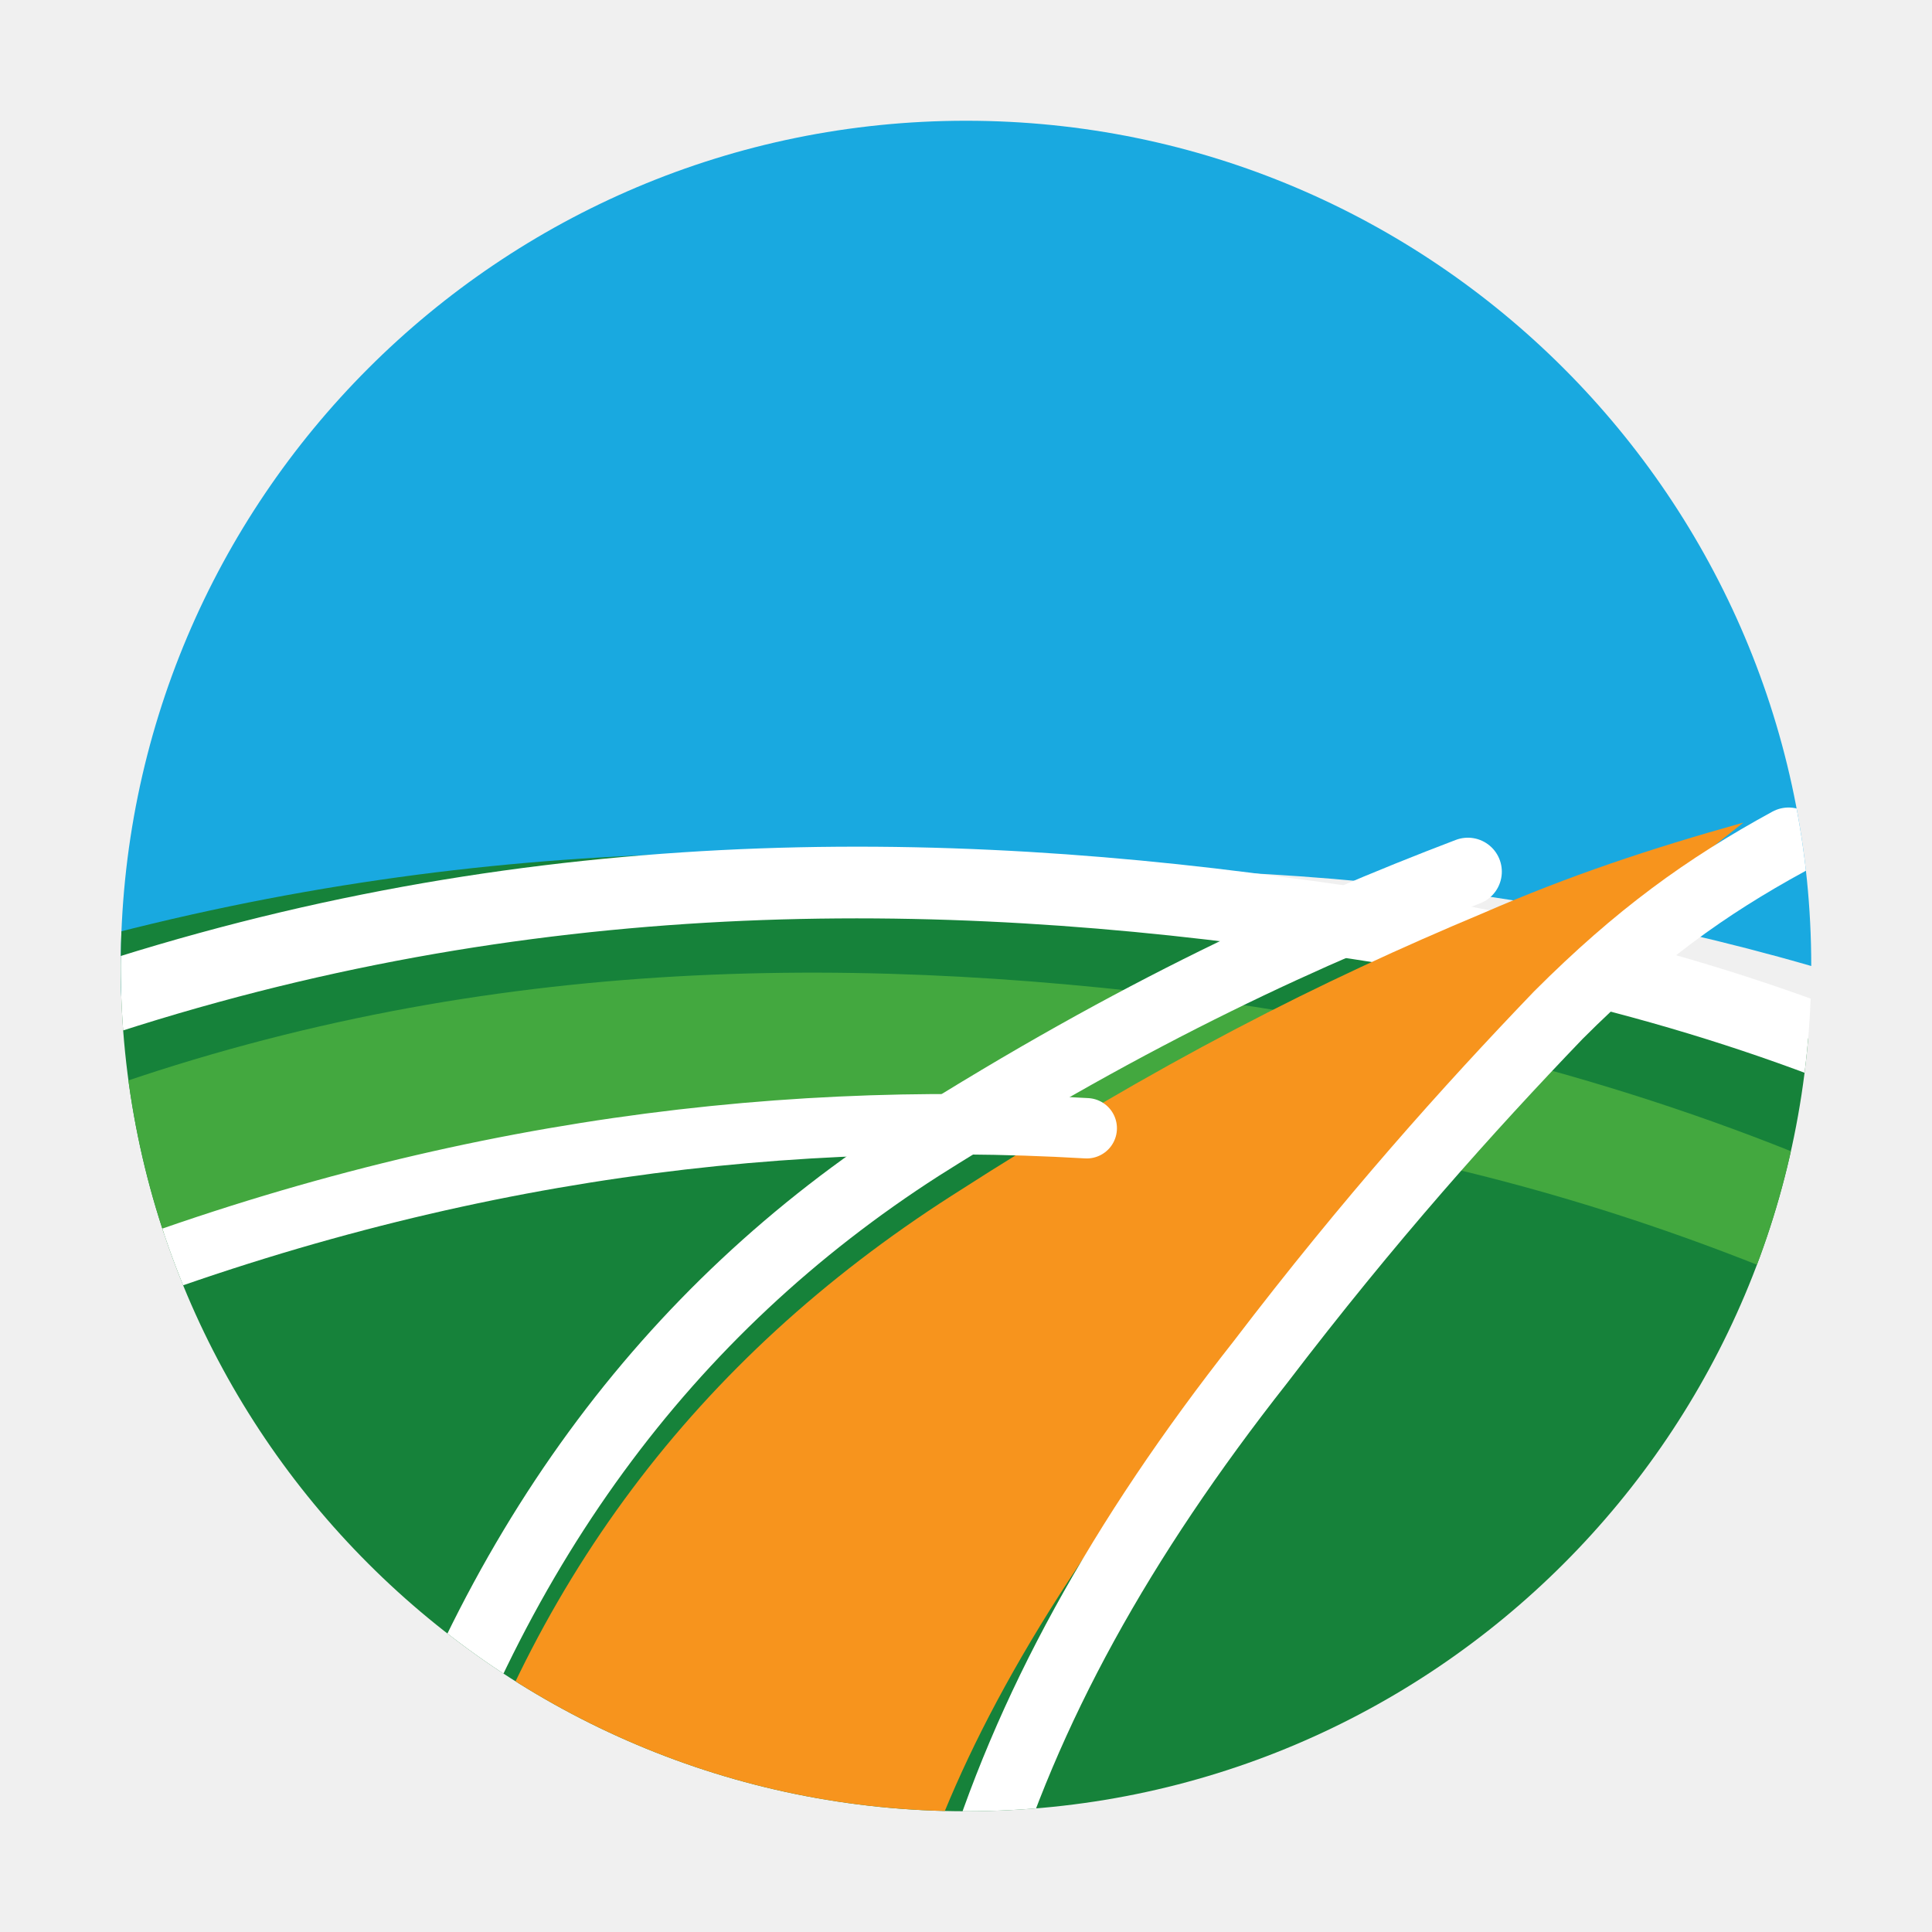
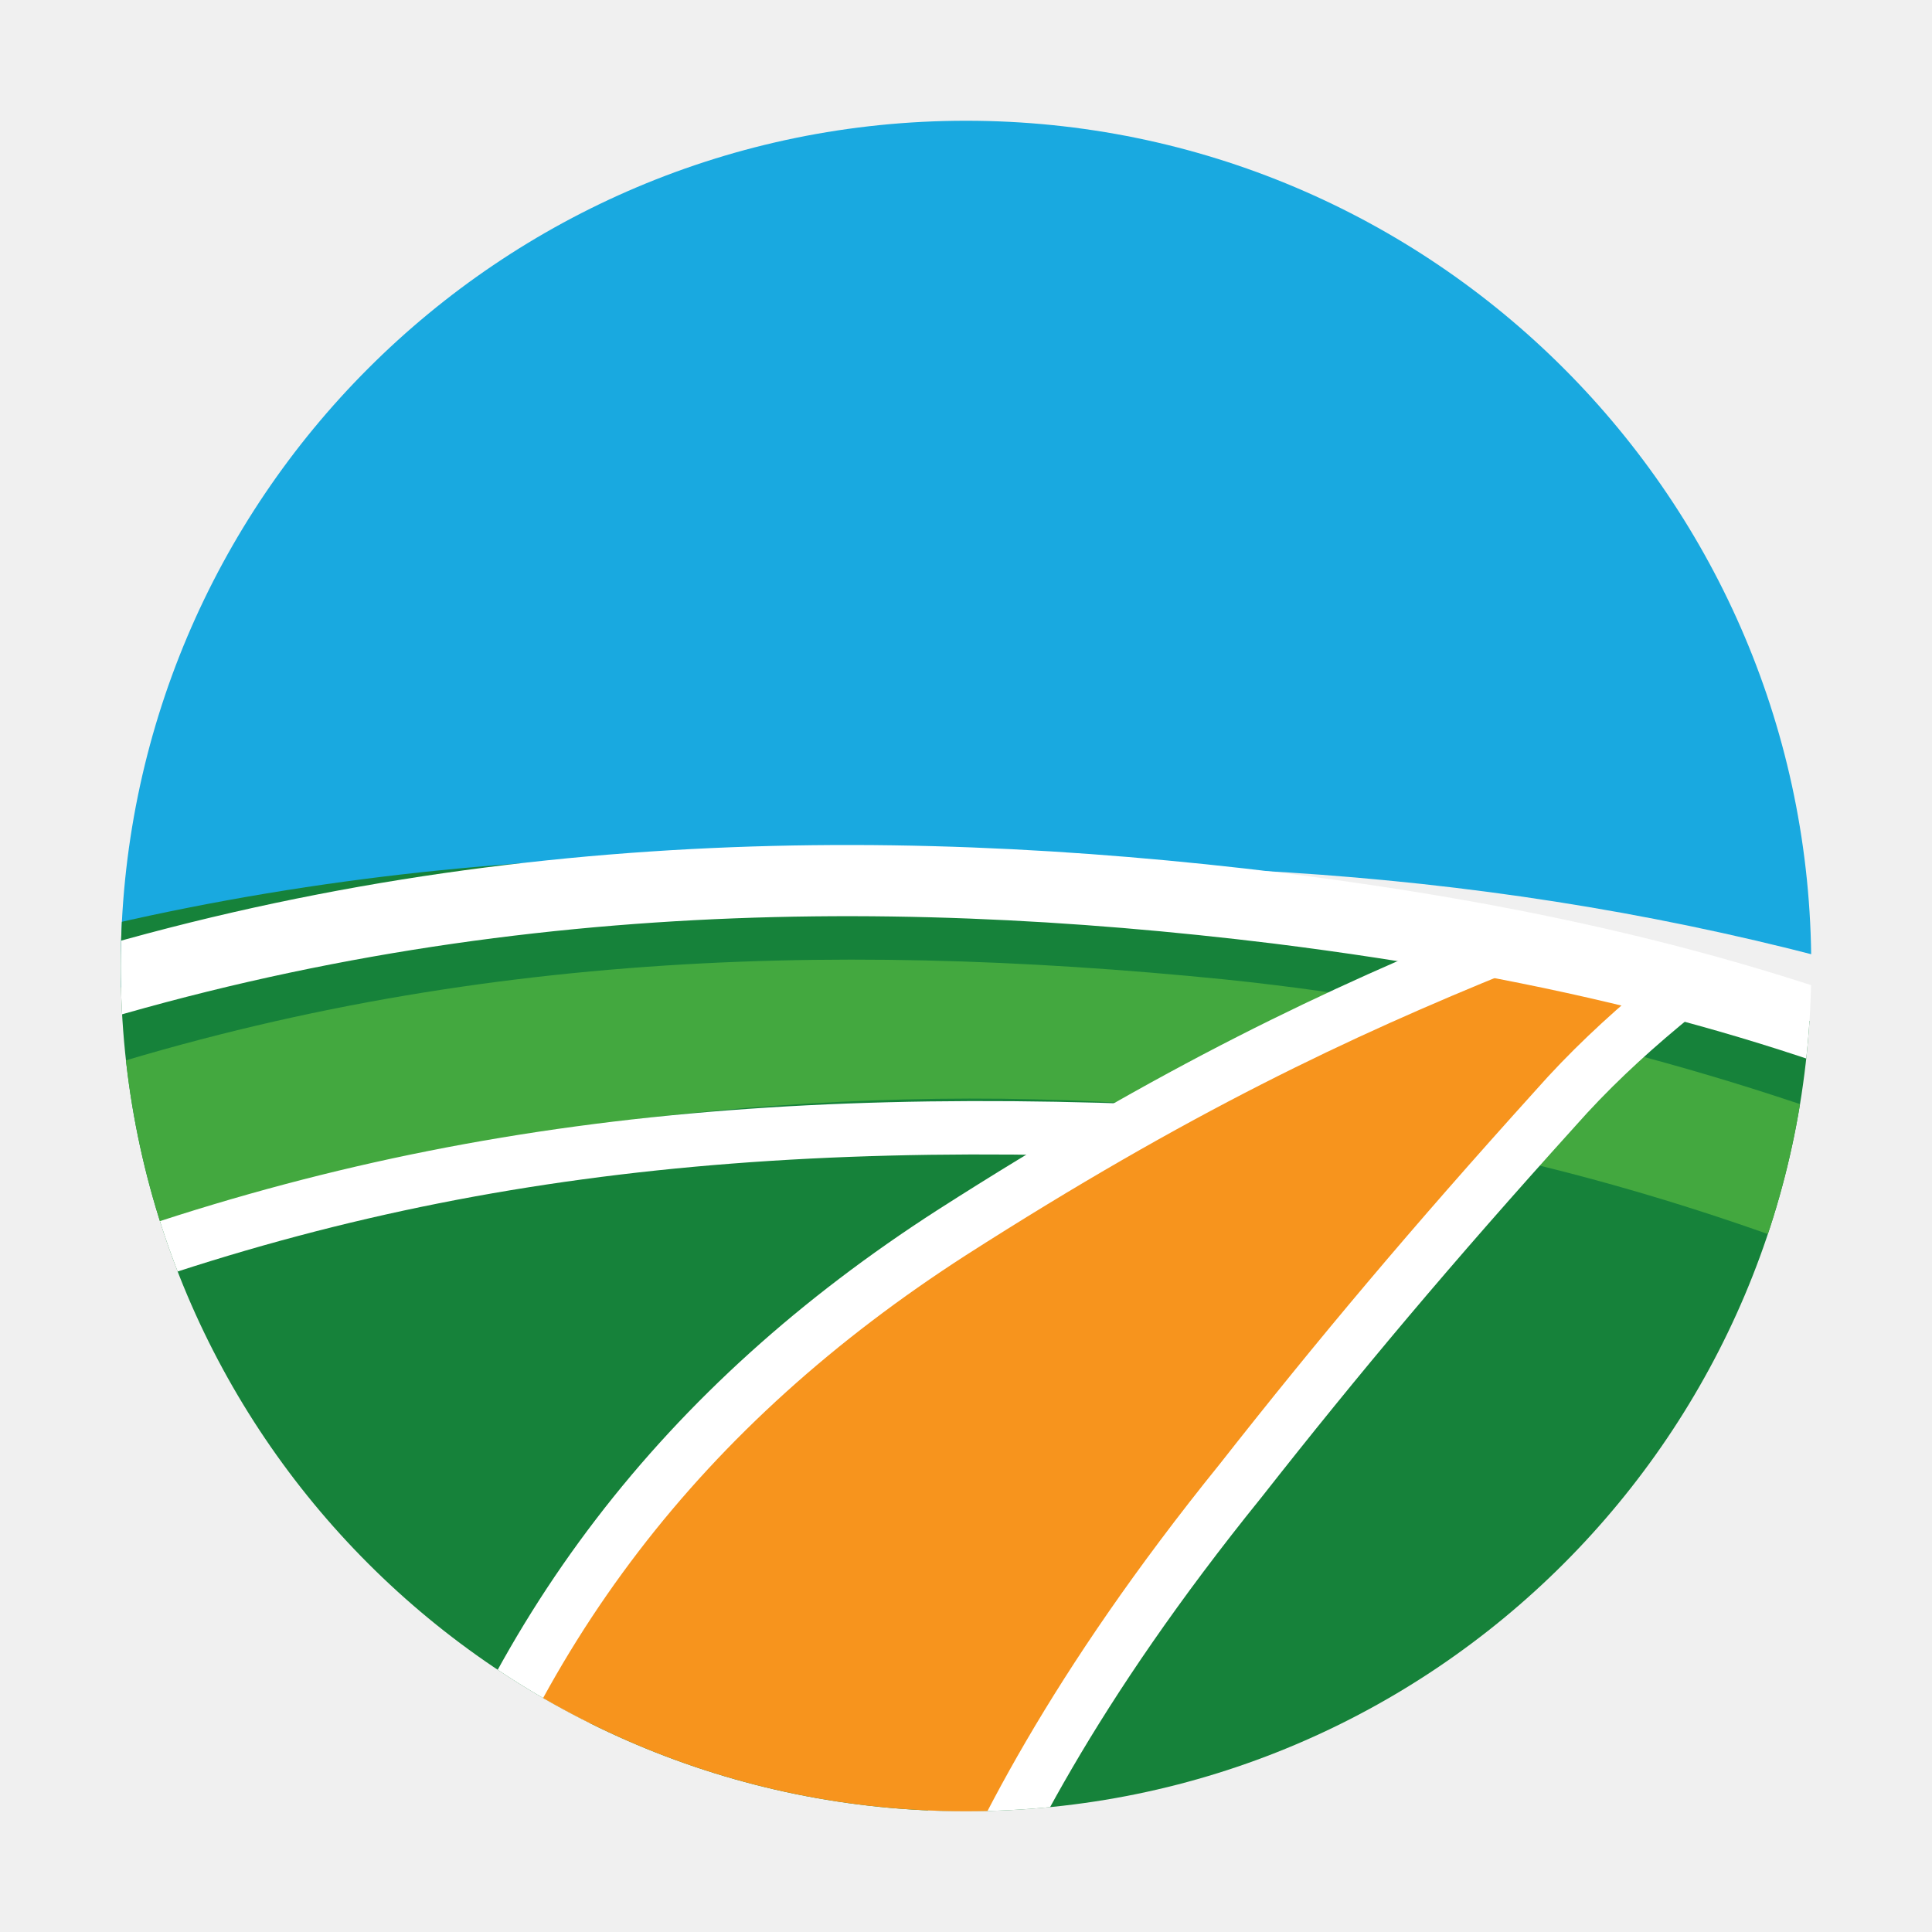
<svg xmlns="http://www.w3.org/2000/svg" width="512" height="512" viewBox="0 0 512 512">
  <defs>
    <clipPath id="c">
-       <circle cx="256" cy="256" r="224" />
+       <circle cx="210" cy="210" r="190" />
+     </clipPath>
+     <clipPath id="below-horizon">
+       <path d="M-10 222 C92 187 190 186 280 197 C344 205 394 218 440 238 L440 440 L-10 440 Z" />
    </clipPath>
  </defs>
-   <g id="agripath-icon" clip-path="url(#c)">
-     <path d="M32 256 A224 224 0 0 1 480 256 C390 230 300 226 208 234 C132 240 75 249 32 264Z" fill="#19A9E0" />
-     <path d="M20 250 C130 220 230 222 324 235 C390 244 446 260 500 284 L500 500 L20 500Z" fill="#16823A" />
-     <path d="M18 292 C120 254 220 252 320 265 C386 274 448 292 500 316 L500 350 C410 308 322 292 232 294 C145 296 74 314 18 336Z" fill="#43A83F" />
-     <path d="M12 270 C128 229 238 228 340 242 C411 251 465 267 510 287" fill="none" stroke="#fff" stroke-width="19" stroke-linecap="round" />
-     <path d="M116 500 C139 420 185 360 252 317 C308 281 350 260 393 242 C416 232 437 225 462 218 C438 237 417 254 399 274 C367 309 343 339 318 371 C275 425 254 466 243 500Z" fill="#F7941D" />
-     <path d="M102 500 C129 411 177 347 244 304 C301 268 347 247 389 231" fill="none" stroke="#fff" stroke-width="18" stroke-linecap="round" />
-     <path d="M258 500 C272 453 297 408 334 361 C363 323 389 294 413 269 C434 248 452 235 474 223" fill="none" stroke="#fff" stroke-width="18" stroke-linecap="round" />
-     <path d="M14 345 C111 306 202 294 288 299" fill="none" stroke="#fff" stroke-width="16" stroke-linecap="round" />
+   <g id="agripath-icon" transform="translate(256 256) scale(1.178947) translate(-210 -210)">
+     <g clip-path="url(#c)">
+       <path id="sky" d="M10 210 A190 190 0 0 1 410 210 C330 188 250 184 170 190 C105 195 52 204 10 218 Z" fill="#19A9E0" />
+       <path id="field" d="M0 205 C95 180 185 182 270 193 C333 201 382 214 430 234 L430 430 L0 430 Z" fill="#16823A" />
+       <path id="far-field" d="M0 238 C90 207 178 204 268 213 C326 219 380 233 430 253 L430 286 C350 251 275 238 196 240 C120 242 55 257 0 278 Z" fill="#43A83F" />
+       <path id="field-guide" d="M-5 286 C80 252 160 242 270 248" fill="none" stroke="#FFFFFF" stroke-width="12" stroke-linecap="butt" />
+       <g clip-path="url(#below-horizon)">
+         <path id="spray-swath" d="M92 430 C112 363 151 313 210 275 C260 243 296 226 333 211 C354 202 371 197 392 192 C371 207 353 221 338 238 C310 269 289 294 267 322 C229 369 211 405 201 430 Z" fill="#F7941D" stroke="#FFFFFF" stroke-width="24" stroke-linejoin="round" paint-order="stroke" />
+       </g>
+       <path id="horizon-gap" d="M-10 222 C92 187 190 186 280 197 C344 205 394 218 440 238" fill="none" stroke="#FFFFFF" stroke-width="16" stroke-linecap="round" />
+     </g>
  </g>
</svg>
